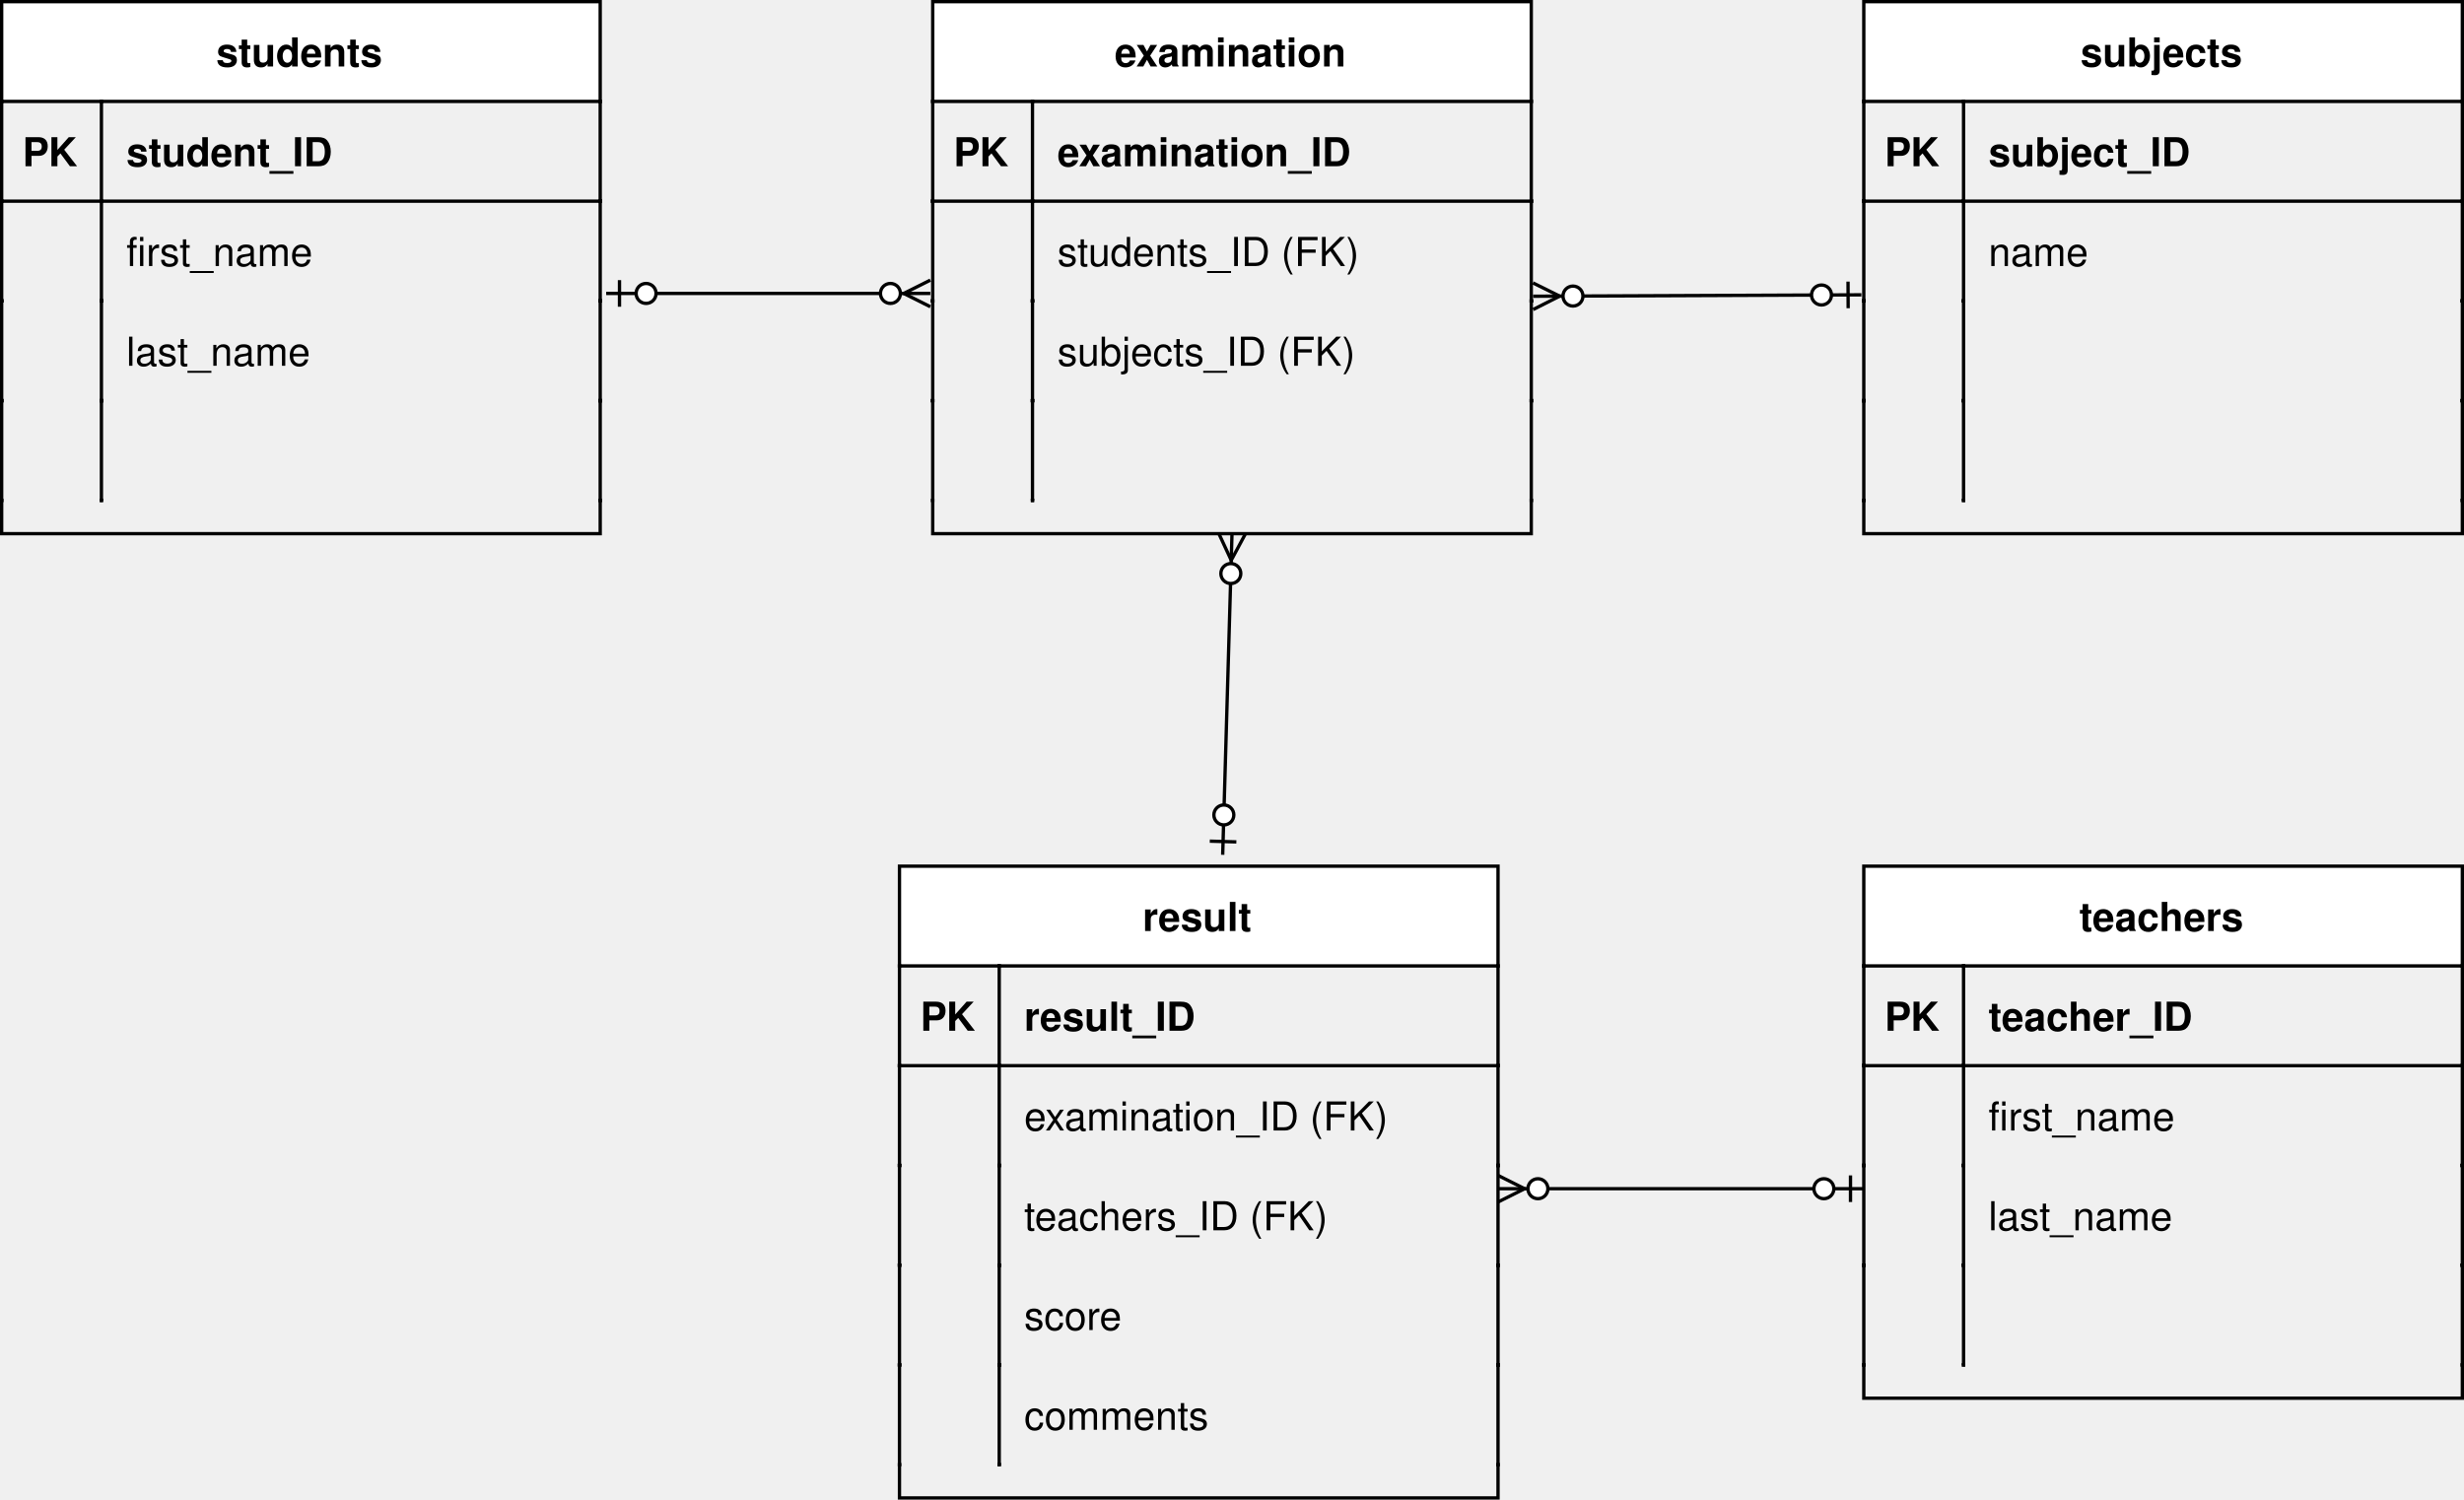
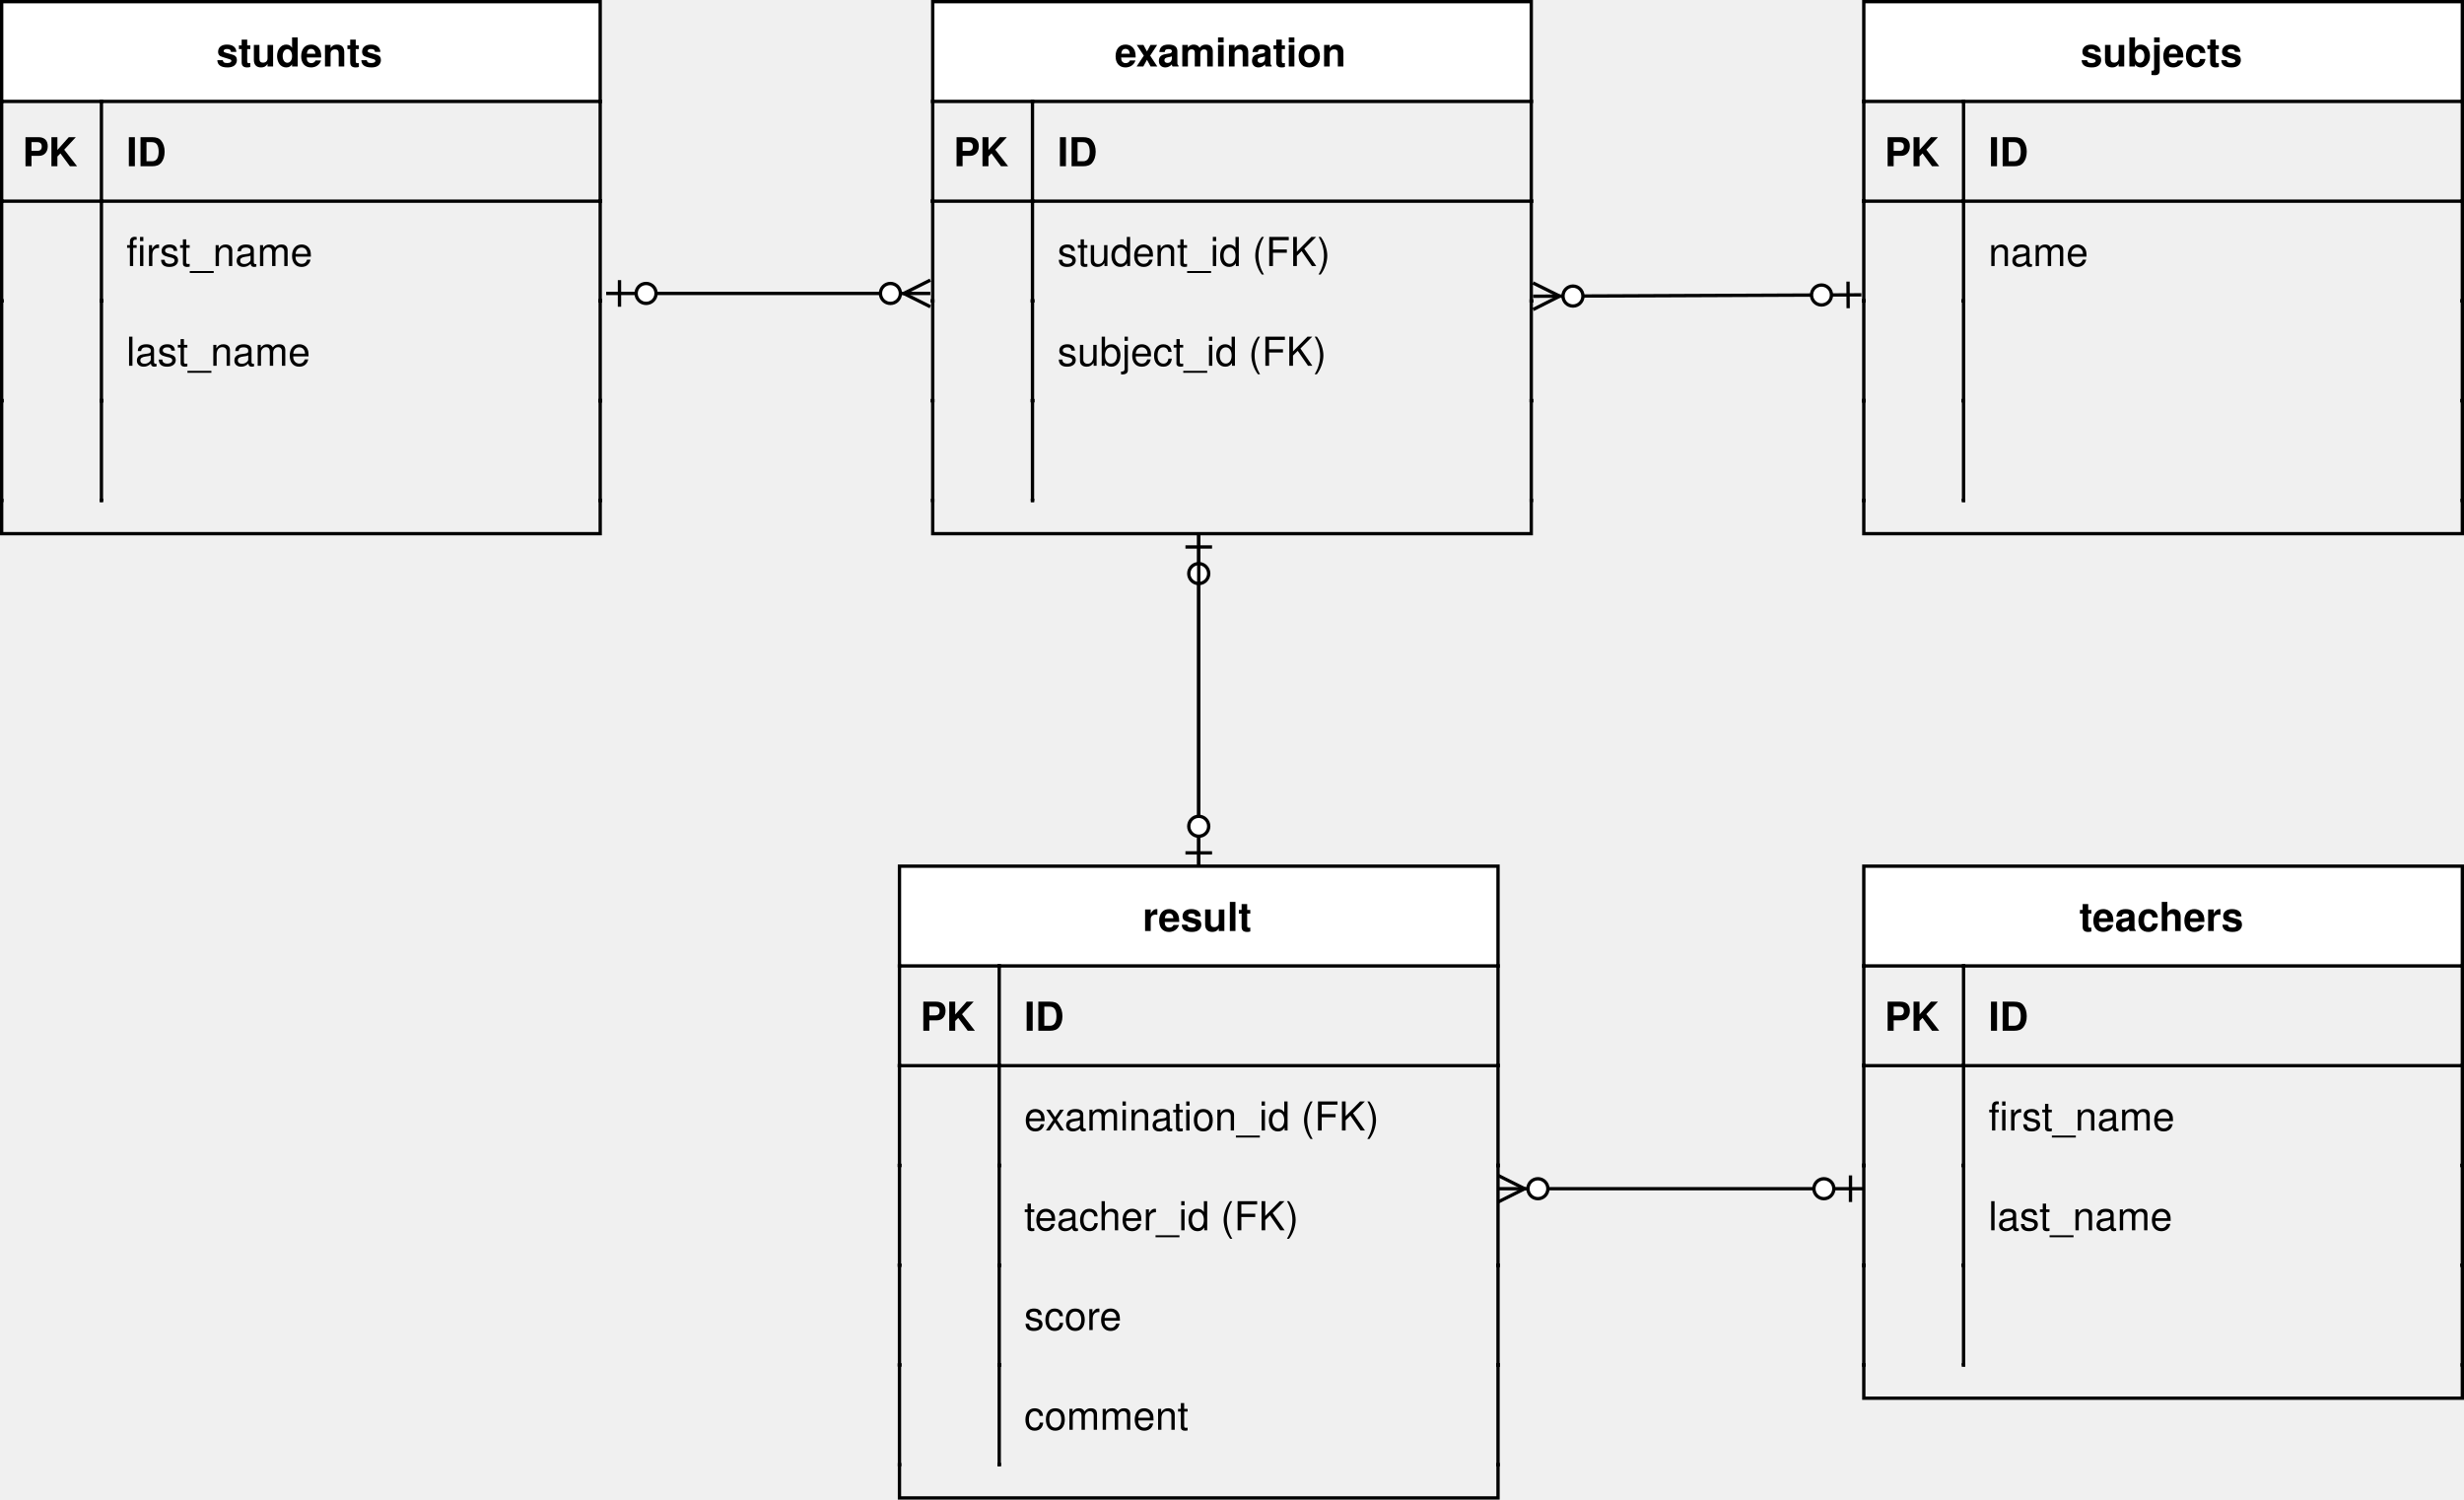
- <svg xmlns="http://www.w3.org/2000/svg" host="65bd71144e" version="1.1" width="741px" height="451px" viewBox="-0.5 -0.5 741 451" content="&lt;mxfile&gt;&lt;diagram id=&quot;EUQJ_varQak57WoPYQ71&quot; name=&quot;ページ1&quot;&gt;7Z3RbqM4FIafJtLuxVZQICGXm7Qzu5pWW7Uj7e7VyA1OworgyDhtMk+/NtiQ4DK1C0OIQapG8QmcwPkPH8NvEkbOfLP/jMF2fY8CGI2urWA/cm5G19eu79F/WeCQBTyLB1Y4DLKQXQSewu+QBy0e3YUBTE4WJAhFJNyeBhcojuGCnMQAxuj1dLElik4/dQtWUAo8LUAkR/8OA7LOor5nFfE/YLhai0+2Lf7OBoiFeSBZgwC9HoWc25EzxwiR7NVmP4cRq52oS7bep4p38w3DMCYqK1zzwr+AaMd3LiG7gK6d8A0kB7HXdFu37CUBzyw0SwjAhIvjWDRAy01AGENMA3Y6jiKwTcJ08SyyDqPgDhzQjohEYjRbhnsYPGbasGWpTHc0GRuy5Eua/IlvDHsbROEqpq8XdFvZJ84wTOi23IGE8CXkWvDyvEBM4P4oxGvzGaINJPhAFxGdymXifWoL2V4L1W2fx9bHio95EPBOW+WpCzHoC65HhTZjSZtKTehekhBEj7TbQbxK5TmtPithgNH2K8ArSHhgi0JWvNuXVG9e5zCK5ihCTMQYxSwTQVv+ZgSXYt1nRAjaCK34rudJ0932ZvSPFmJuXXkjj27unI7tYkz/2OKYzFGcEExbh+WAVMFXyFR8Q8G8X9+XkGvmKErmNKHYRFLs4YueZimwQKGZthxWSY7ycYNo6ZZRypx1GNAj/e06j5XrfFRYR7OuPFlRAe1sIKL9GwMCZ2gXB4kkVr6davr5VTT89ufNmXUUvMuWnSVbsAjj1V225rgktPczhN5XH1Beo8IrpWtY+elFsLbcFB1j7bhF1oocH1as8SMUBqHIpwHaqXKRDQKtY0viLUOckG8x2MCug7ZxYU0Gq3M9gLU+WKdtgtUxAqx54/ULrK4kXgSM4qqGrkZzVTZuBq5qc1XZ0GkErHX9nI6AVb3KJoFVtnYM4am6nEbzVLZ+4B5sQvoBIYorpe6RF+4IVp7FDHcuw6Bp1QzPe7aTZriYO7l8M9zppUfjyh7NERGNNcQ1xDb5fOgOvk0DvG3TEHfN8G3yxusXbGXfRtyHkZLW+uXTl1+7DtzGBTYasIOB0wBg2zTGXTP8G7eX/o0r+zfJ7vk/unnmAXZwdNIyyI7OAFhtwLbqkLt1TZ6OEFa9ygYRVhzh3RGvKZ6qy2kyTz3ZDxJn0Eqde2SPj8U9/mexx73LsGtatcc9dQ3PYI97sl1zofZ43nv9Ot294dhkODTWGtcQ2ugT4eDcNMDaNq1xzwznxuulc+PJzo05dzNqSGo0UgevpgGktmmGe2ZYNV4vrRpx7u2OeE3hdLBqUn1lq2bAqTZOW7W+x3UNnG7wdKxeZZN42rlbbxriqYacRvNUvgTBMNlFpFLlHhnfjvhVHmGi+orYtKdNcPMyrhxaNb7zdu2k8T2Wrxwu1Pge9/LiYSJfPGQwNNb31tDZ5LPgZLiqaAC1bfreEzMuKia9vKiYyBcV5e/fGHTToobGRjNWnlUeGKvN2DaN8End2eCOMNZVLrJJjJUnhgkEizXExt0VriGw0YCt+zsOA2BHLVvjk7oWT0cIq15lkwgruz3JAmFDbt/Q0NRkqIojf2CoDkO9Fhnq25eITFGNfiHTl12bBdpsfvib/BdFTQ1ZjaambPCIi49KnXs0r1j+Qo36vGITX6jxL8OIaXVeMW/YTs4r+rIRc6Hzin4vvRi/0osxdmJRQ2ijT4SDJ9MAa9ucWPTNsGT8XloyvmzJmPbwBQ1hTQarmAcbwFoHrG3OJk7r3mPTDbDmjdcrsE5l48awhy9o6Go0V+ve7z9wddTyJOK0rp/TEbCqV9kksHbuHpumeKoup8k8tS2FozO1WDLH26b7MFuTTcSPHRgHv7PHOtPh7eN3iNFXdA/iw4j75OX3/koFpyLgwz9MzytPDP/NE9LBzV4cqenoIEb7kPDVXD5kq/1mXVm2zwPFqmxwvOYDxCGtTOrTW3lPwEB64LTknCdohxd8KTHbSMQ5g0nkv8uB/DnUJ3a5CGIYARK+nG7ID/rngZ1Ois50xRcDON5dv9Qz2Q7wtYp+kRJ5pUROOVG211KiDzWeAlkabzzeQKxjrHILjW3tFsob2ab5nONWZgndyXv9zEbNtKX4+vVxW2a/Rnq+tnSmpba0PtiWbimRU07UZFsq/GBN022pKvn5pCzPCLri9pu6UkqJKqSkhQOHo8X4f6grN9jz3v6cojOyjB/vEwXn/KedNwt+HfNm4n2EN4KJFGF2iYhZwhZOquLJgl2iV+7qC+jYnaMXHWKEyPHiGGzX9yiAbIn/AQ==&lt;/diagram&gt;&lt;/mxfile&gt;">
+ <svg xmlns="http://www.w3.org/2000/svg" host="65bd71144e" version="1.1" width="741px" height="451px" viewBox="-0.5 -0.5 741 451" content="&lt;mxfile&gt;&lt;diagram id=&quot;EUQJ_varQak57WoPYQ71&quot; name=&quot;ページ1&quot;&gt;7Z1hj6I4GMc/jcndi9uAgOLL05nZu+xMbjK7yd292nSkKhekptQZ3U9/LbSgdJxphUUsJJuNPJZHeP4PP4Z/UQbObL37jMFm9YACGA2GVrAbODeD4dD1Pfo/C+yzgGfxwBKHQRayi8DX8AfkQYtHt2EAk6OBBKGIhJvj4BzFMZyToxjAGL0eD1ug6PhTN2AJpcDXOYjk6N9hQFZZ1PesIv4HDJcr8cm2xd9ZAzGYB5IVCNDrQci5HTgzjBDJXq13Mxix2om6ZOvdnXg33zAMY6KywpAX/gVEW75zCdkGdO2EbyDZi72m27phLwl4ZqFpQgAmXBzHogFabgLCGGIasNPlKAKbJEyHZ5FVGAX3YI+2RCQSS9NFuIPBU6YNG0tluqfJ2CJLvqDJv/KNYW+DKFzG9PWcbiv7xCmGCd2We5AQPkKuBS/PC8QE7g5CvDafIVpDgvd0iOhULhPvU1vI9lqobvs8tjpUfMSDgHfaMk9diEFfcD1OaDOStDmpCd1LEoLoiXY7iJepPMfVZyUMMNp8A3gJCQ9sUMiKd/uS6s3rHEbRDEWIiRijmGUiaMPfjOBCrPuMCEFroRXf9TxputvelP6jhZhZn7yBRzd3RpftYpn+Y8MxmaE4IZi2DssBqYKvkKn4hoJ5v34sIdfMUZTMqUOxsaTY4xc9zVJggUIzbTmskhzl4wbR0i2ilDmrMKBH+tt1HinX+aCwjmZdebKiAtrZQET7NwYETtE2DhJJrHw71fTzJf3+vLmwfoJz2dhpsgHzMF7eZ2uOSgJ7P0Pg3ekDyatVcKV0NSs+uQrGlpuiZYwdNchYkeNsxWo/QmEQinwagJ0oF9kgwDq2JN4ixAn5HoM1bDtoaxfWZLA6wx6s1cE6aRKsjhFgzRuvW2B1JfEiYBRXNXQ1mquyYdNzVZurykZOLWCt6uO0BKzqVTYJrLKlYwhP1eU0mqey5QN3YB3SDwhRfFLqDnngjmDlRUxw5zoMmkZN8LxnW2mCizmT6zfBnU56NK7s0ZhqgmsIbPI50O29mhoY26QJ7prh1eSN1y3Ayl4Nv+fiOx0ytH65+/Jr23lbu75G87X3bGrga5NeuGuGZeN20rJxZcsm2T7/RzfPOL72Hk5aBtnD6fmqzddGPXG3qq3TEsCqV9kgwIojvD3i1cVTdTlN5qknO0D8BNrfFD5gF/qXNMS96zBrGjXEPXUNL2CIe7JZc6WGeN573TrdyX6NqYa4hsBGnwB7w6YGxjZpiHtmGDZeJw0bTzZszLlvUUNSo5HaezQ1ILVJD9wzw6LxOmnRiHNve8SrC6e9RZPqK1s0PU61cdqo5T2qaty0g6cj9SqbxNPW3XBTE0815DSap/IlCIbJNiInVe6Q4e2I390R5qmviE17Ugc3r+PKoVHDO2/XVhreI/nK4UoN71EnLx7G8sWDqYa3hsAmn/7G/eVEDYxt0vAem3E1Me7k1cRYvpo4+NKhaXcpamhsNGPlaeSesdqMbdIBH1edBm4JY13lIpvEWHlGmEAwX0FsHF/V9TWar1V/qaHn66BhS3xc1dppCWDVq2wSYGWXJ5kjbMhtGxqamgxVceT3DNVhqNcgQ337GpEpqtEtZPqyaTNH6zWrihHQ1FDVaGjK9g6/9Oi/PzOQvz+jPp1Yx/dn/OuwYRqdTswbtpXTib5sw1zpdKLfSSfGl50YU6cTNQQ2+gTYWzE1MLbJ6UTfDCfG76QT48tOjGlPVdAQ1mSwitmvHqxVwNrkHOKk6p017QBr3nidAutE9msMe6qChq5Gc7Xq7f09VwcNzx1Oqvo4LQGrepVNAmvr7qypi6fqcprMU9tSEDi1WDKn26b7MF2RdcSPHRgHv7PnNNPF26cfEKNv6AHE+wH3x8vv/ZUKDnch+YdGf7M+WZbLA//ywMjmgZudOFzZwv5g4RHikO5j6rSnsZjuL0to03yOCIiE7lhEiozp0v5wqZxT7hgxfYe2eM4LI77jSsQJZFD81CMMjh5N/S4l8sdOH5noIohhBEj4Ao82453uemQnm4O+FX86cPi7Vqmjsj3iaxXdJCVyS4mccqKsDFKis9pS4WdC6m7Lk5K3RsryhIwrbn6oKqWU6ISUtHBgfzCM/11zcoM97+3PKTojy3h+nygYmLXjS+Cm4Nchb8beObwRTKQIs0tEzBJqEVGJXuJBba2mV26uCujY10AvBZNWrytF5wV3YZQP4y3DrhyKjrHebZY31f2wU7I7ay54Citj5OwmKAE0vxHiZzSBws+yVG8CVUEvJ96HNT9XPKc28egiRogcDsdgs3pAAWQj/gc=&lt;/diagram&gt;&lt;/mxfile&gt;">
  <defs>
    <clipPath id="mx-clip-0-30-30-30-0">
      <rect x="0" y="30" width="30" height="30" />
    </clipPath>
    <clipPath id="mx-clip-36-30-144-30-0">
      <rect x="36" y="30" width="144" height="30" />
    </clipPath>
    <clipPath id="mx-clip-36-60-144-30-0">
      <rect x="36" y="60" width="144" height="30" />
    </clipPath>
    <clipPath id="mx-clip-36-90-144-30-0">
      <rect x="36" y="90" width="144" height="30" />
    </clipPath>
    <clipPath id="mx-clip-280-30-30-30-0">
      <rect x="280" y="30" width="30" height="30" />
    </clipPath>
    <clipPath id="mx-clip-316-30-144-30-0">
      <rect x="316" y="30" width="144" height="30" />
    </clipPath>
    <clipPath id="mx-clip-316-60-144-30-0">
      <rect x="316" y="60" width="144" height="30" />
    </clipPath>
    <clipPath id="mx-clip-316-90-144-30-0">
      <rect x="316" y="90" width="144" height="30" />
    </clipPath>
    <clipPath id="mx-clip-560-30-30-30-0">
      <rect x="560" y="30" width="30" height="30" />
    </clipPath>
    <clipPath id="mx-clip-596-30-144-30-0">
      <rect x="596" y="30" width="144" height="30" />
    </clipPath>
    <clipPath id="mx-clip-596-60-144-30-0">
      <rect x="596" y="60" width="144" height="30" />
    </clipPath>
    <clipPath id="mx-clip-270-290-30-30-0">
      <rect x="270" y="290" width="30" height="30" />
    </clipPath>
    <clipPath id="mx-clip-306-290-144-30-0">
      <rect x="306" y="290" width="144" height="30" />
    </clipPath>
    <clipPath id="mx-clip-306-320-144-30-0">
      <rect x="306" y="320" width="144" height="30" />
    </clipPath>
    <clipPath id="mx-clip-306-350-144-30-0">
      <rect x="306" y="350" width="144" height="30" />
    </clipPath>
    <clipPath id="mx-clip-306-380-144-30-0">
      <rect x="306" y="380" width="144" height="30" />
    </clipPath>
    <clipPath id="mx-clip-306-410-144-30-0">
      <rect x="306" y="410" width="144" height="30" />
    </clipPath>
    <clipPath id="mx-clip-560-290-30-30-0">
      <rect x="560" y="290" width="30" height="30" />
    </clipPath>
    <clipPath id="mx-clip-596-290-144-30-0">
      <rect x="596" y="290" width="144" height="30" />
    </clipPath>
    <clipPath id="mx-clip-596-320-144-30-0">
      <rect x="596" y="320" width="144" height="30" />
    </clipPath>
    <clipPath id="mx-clip-596-350-144-30-0">
      <rect x="596" y="350" width="144" height="30" />
    </clipPath>
  </defs>
  <g>
    <path d="M 0 30 L 0 0 L 180 0 L 180 30" fill="rgb(255, 255, 255)" stroke="rgb(0, 0, 0)" stroke-miterlimit="10" pointer-events="all" />
    <path d="M 0 30 L 0 160 L 180 160 L 180 30" fill="none" stroke="rgb(0, 0, 0)" stroke-miterlimit="10" pointer-events="none" />
    <path d="M 0 30 L 180 30" fill="none" stroke="rgb(0, 0, 0)" stroke-miterlimit="10" pointer-events="none" />
    <path d="M 30 30 L 30 60 L 30 90 L 30 120 L 30 150" fill="none" stroke="rgb(0, 0, 0)" stroke-miterlimit="10" pointer-events="none" />
    <g fill="rgb(0, 0, 0)" font-family="Helvetica" font-weight="bold" pointer-events="none" text-anchor="middle" font-size="12px">
      <text x="89.5" y="19.5">
                students
            </text>
    </g>
    <path d="M 0 30 M 180 30 M 180 60 L 0 60" fill="none" stroke="rgb(0, 0, 0)" stroke-linecap="square" stroke-miterlimit="10" pointer-events="none" />
    <path d="M 0 30 M 30 30 M 30 60 M 0 60" fill="none" stroke="rgb(0, 0, 0)" stroke-linecap="square" stroke-miterlimit="10" pointer-events="none" />
    <g fill="rgb(0, 0, 0)" font-family="Helvetica" font-weight="bold" pointer-events="none" clip-path="url(#mx-clip-0-30-30-30-0)" text-anchor="middle" font-size="12px">
      <text x="14.5" y="49.5">
                PK
            </text>
    </g>
    <path d="M 30 30 M 180 30 M 180 60 M 30 60" fill="none" stroke="rgb(0, 0, 0)" stroke-linecap="square" stroke-miterlimit="10" pointer-events="none" />
    <g fill="rgb(0, 0, 0)" font-family="Helvetica" font-weight="bold" text-decoration="underline" pointer-events="none" clip-path="url(#mx-clip-36-30-144-30-0)" font-size="12px">
      <text x="37.5" y="49.5">
-                 student_ID
+                 ID
            </text>
    </g>
    <path d="M 0 60 M 180 60 M 180 90 M 0 90" fill="none" stroke="rgb(0, 0, 0)" stroke-linecap="square" stroke-miterlimit="10" pointer-events="none" />
    <path d="M 0 60 M 30 60 M 30 90 M 0 90" fill="none" stroke="rgb(0, 0, 0)" stroke-linecap="square" stroke-miterlimit="10" pointer-events="none" />
    <path d="M 30 60 M 180 60 M 180 90 M 30 90" fill="none" stroke="rgb(0, 0, 0)" stroke-linecap="square" stroke-miterlimit="10" pointer-events="none" />
    <g fill="rgb(0, 0, 0)" font-family="Helvetica" pointer-events="none" clip-path="url(#mx-clip-36-60-144-30-0)" font-size="12px">
      <text x="37.5" y="79.5">
                first_name
            </text>
    </g>
    <path d="M 0 90 M 180 90 M 180 120 M 0 120" fill="none" stroke="rgb(0, 0, 0)" stroke-linecap="square" stroke-miterlimit="10" pointer-events="none" />
    <path d="M 0 90 M 30 90 M 30 120 M 0 120" fill="none" stroke="rgb(0, 0, 0)" stroke-linecap="square" stroke-miterlimit="10" pointer-events="none" />
    <path d="M 30 90 M 180 90 M 180 120 M 30 120" fill="none" stroke="rgb(0, 0, 0)" stroke-linecap="square" stroke-miterlimit="10" pointer-events="none" />
    <g fill="rgb(0, 0, 0)" font-family="Helvetica" pointer-events="none" clip-path="url(#mx-clip-36-90-144-30-0)" font-size="12px">
      <text x="37.5" y="109.5">
                last_name
            </text>
    </g>
    <path d="M 0 120 M 180 120 M 180 150 M 0 150" fill="none" stroke="rgb(0, 0, 0)" stroke-linecap="square" stroke-miterlimit="10" pointer-events="none" />
    <path d="M 0 120 M 30 120 M 30 150 M 0 150" fill="none" stroke="rgb(0, 0, 0)" stroke-linecap="square" stroke-miterlimit="10" pointer-events="none" />
    <path d="M 30 120 M 180 120 M 180 150 M 30 150" fill="none" stroke="rgb(0, 0, 0)" stroke-linecap="square" stroke-miterlimit="10" pointer-events="none" />
    <path d="M 280 30 L 280 0 L 460 0 L 460 30" fill="rgb(255, 255, 255)" stroke="rgb(0, 0, 0)" stroke-miterlimit="10" pointer-events="none" />
    <path d="M 280 30 L 280 160 L 460 160 L 460 30" fill="none" stroke="rgb(0, 0, 0)" stroke-miterlimit="10" pointer-events="none" />
    <path d="M 280 30 L 460 30" fill="none" stroke="rgb(0, 0, 0)" stroke-miterlimit="10" pointer-events="none" />
    <path d="M 310 30 L 310 60 L 310 90 L 310 120 L 310 150" fill="none" stroke="rgb(0, 0, 0)" stroke-miterlimit="10" pointer-events="none" />
    <g fill="rgb(0, 0, 0)" font-family="Helvetica" font-weight="bold" pointer-events="none" text-anchor="middle" font-size="12px">
      <text x="369.5" y="19.5">
                examination
            </text>
    </g>
    <path d="M 280 30 M 460 30 M 460 60 L 280 60" fill="none" stroke="rgb(0, 0, 0)" stroke-linecap="square" stroke-miterlimit="10" pointer-events="none" />
    <path d="M 280 30 M 310 30 M 310 60 M 280 60" fill="none" stroke="rgb(0, 0, 0)" stroke-linecap="square" stroke-miterlimit="10" pointer-events="none" />
    <g fill="rgb(0, 0, 0)" font-family="Helvetica" font-weight="bold" pointer-events="none" clip-path="url(#mx-clip-280-30-30-30-0)" text-anchor="middle" font-size="12px">
      <text x="294.5" y="49.5">
                PK
            </text>
    </g>
    <path d="M 310 30 M 460 30 M 460 60 M 310 60" fill="none" stroke="rgb(0, 0, 0)" stroke-linecap="square" stroke-miterlimit="10" pointer-events="none" />
    <g fill="rgb(0, 0, 0)" font-family="Helvetica" font-weight="bold" text-decoration="underline" pointer-events="none" clip-path="url(#mx-clip-316-30-144-30-0)" font-size="12px">
      <text x="317.5" y="49.5">
-                 examination_ID
+                 ID
            </text>
    </g>
    <path d="M 280 60 M 460 60 M 460 90 M 280 90" fill="none" stroke="rgb(0, 0, 0)" stroke-linecap="square" stroke-miterlimit="10" pointer-events="none" />
    <path d="M 280 60 M 310 60 M 310 90 M 280 90" fill="none" stroke="rgb(0, 0, 0)" stroke-linecap="square" stroke-miterlimit="10" pointer-events="none" />
    <path d="M 310 60 M 460 60 M 460 90 M 310 90" fill="none" stroke="rgb(0, 0, 0)" stroke-linecap="square" stroke-miterlimit="10" pointer-events="none" />
    <g fill="rgb(0, 0, 0)" font-family="Helvetica" pointer-events="none" clip-path="url(#mx-clip-316-60-144-30-0)" font-size="12px">
      <text x="317.5" y="79.5">
-                 students_ID (FK)
+                 student_id (FK)
            </text>
    </g>
    <path d="M 280 90 M 460 90 M 460 120 M 280 120" fill="none" stroke="rgb(0, 0, 0)" stroke-linecap="square" stroke-miterlimit="10" pointer-events="none" />
    <path d="M 280 90 M 310 90 M 310 120 M 280 120" fill="none" stroke="rgb(0, 0, 0)" stroke-linecap="square" stroke-miterlimit="10" pointer-events="none" />
    <path d="M 310 90 M 460 90 M 460 120 M 310 120" fill="none" stroke="rgb(0, 0, 0)" stroke-linecap="square" stroke-miterlimit="10" pointer-events="none" />
    <g fill="rgb(0, 0, 0)" font-family="Helvetica" pointer-events="none" clip-path="url(#mx-clip-316-90-144-30-0)" font-size="12px">
      <text x="317.5" y="109.5">
-                 subjects_ID (FK)
+                 subject_id (FK)
            </text>
    </g>
    <path d="M 280 120 M 460 120 M 460 150 M 280 150" fill="none" stroke="rgb(0, 0, 0)" stroke-linecap="square" stroke-miterlimit="10" pointer-events="none" />
    <path d="M 280 120 M 310 120 M 310 150 M 280 150" fill="none" stroke="rgb(0, 0, 0)" stroke-linecap="square" stroke-miterlimit="10" pointer-events="none" />
    <path d="M 310 120 M 460 120 M 460 150 M 310 150" fill="none" stroke="rgb(0, 0, 0)" stroke-linecap="square" stroke-miterlimit="10" pointer-events="none" />
    <path d="M 560 30 L 560 0 L 740 0 L 740 30" fill="rgb(255, 255, 255)" stroke="rgb(0, 0, 0)" stroke-miterlimit="10" pointer-events="none" />
    <path d="M 560 30 L 560 160 L 740 160 L 740 30" fill="none" stroke="rgb(0, 0, 0)" stroke-miterlimit="10" pointer-events="none" />
    <path d="M 560 30 L 740 30" fill="none" stroke="rgb(0, 0, 0)" stroke-miterlimit="10" pointer-events="none" />
    <path d="M 590 30 L 590 60 L 590 90 L 590 120 L 590 150" fill="none" stroke="rgb(0, 0, 0)" stroke-miterlimit="10" pointer-events="none" />
    <g fill="rgb(0, 0, 0)" font-family="Helvetica" font-weight="bold" pointer-events="none" text-anchor="middle" font-size="12px">
      <text x="649.5" y="19.5">
                subjects
            </text>
    </g>
    <path d="M 560 30 M 740 30 M 740 60 L 560 60" fill="none" stroke="rgb(0, 0, 0)" stroke-linecap="square" stroke-miterlimit="10" pointer-events="none" />
    <path d="M 560 30 M 590 30 M 590 60 M 560 60" fill="none" stroke="rgb(0, 0, 0)" stroke-linecap="square" stroke-miterlimit="10" pointer-events="none" />
    <g fill="rgb(0, 0, 0)" font-family="Helvetica" font-weight="bold" pointer-events="none" clip-path="url(#mx-clip-560-30-30-30-0)" text-anchor="middle" font-size="12px">
      <text x="574.5" y="49.5">
                PK
            </text>
    </g>
    <path d="M 590 30 M 740 30 M 740 60 M 590 60" fill="none" stroke="rgb(0, 0, 0)" stroke-linecap="square" stroke-miterlimit="10" pointer-events="none" />
    <g fill="rgb(0, 0, 0)" font-family="Helvetica" font-weight="bold" text-decoration="underline" pointer-events="none" clip-path="url(#mx-clip-596-30-144-30-0)" font-size="12px">
      <text x="597.5" y="49.5">
-                 subject_ID
+                 ID
            </text>
    </g>
    <path d="M 560 60 M 740 60 M 740 90 M 560 90" fill="none" stroke="rgb(0, 0, 0)" stroke-linecap="square" stroke-miterlimit="10" pointer-events="none" />
    <path d="M 560 60 M 590 60 M 590 90 M 560 90" fill="none" stroke="rgb(0, 0, 0)" stroke-linecap="square" stroke-miterlimit="10" pointer-events="none" />
    <path d="M 590 60 M 740 60 M 740 90 M 590 90" fill="none" stroke="rgb(0, 0, 0)" stroke-linecap="square" stroke-miterlimit="10" pointer-events="none" />
    <g fill="rgb(0, 0, 0)" font-family="Helvetica" pointer-events="none" clip-path="url(#mx-clip-596-60-144-30-0)" font-size="12px">
      <text x="597.5" y="79.5">
                name
            </text>
    </g>
    <path d="M 560 90 M 740 90 M 740 120 M 560 120" fill="none" stroke="rgb(0, 0, 0)" stroke-linecap="square" stroke-miterlimit="10" pointer-events="none" />
    <path d="M 560 90 M 590 90 M 590 120 M 560 120" fill="none" stroke="rgb(0, 0, 0)" stroke-linecap="square" stroke-miterlimit="10" pointer-events="none" />
    <path d="M 590 90 M 740 90 M 740 120 M 590 120" fill="none" stroke="rgb(0, 0, 0)" stroke-linecap="square" stroke-miterlimit="10" pointer-events="none" />
    <path d="M 560 120 M 740 120 M 740 150 M 560 150" fill="none" stroke="rgb(0, 0, 0)" stroke-linecap="square" stroke-miterlimit="10" pointer-events="none" />
    <path d="M 560 120 M 590 120 M 590 150 M 560 150" fill="none" stroke="rgb(0, 0, 0)" stroke-linecap="square" stroke-miterlimit="10" pointer-events="none" />
    <path d="M 590 120 M 740 120 M 740 150 M 590 150" fill="none" stroke="rgb(0, 0, 0)" stroke-linecap="square" stroke-miterlimit="10" pointer-events="none" />
    <path d="M 270 290 L 270 260 L 450 260 L 450 290" fill="rgb(255, 255, 255)" stroke="rgb(0, 0, 0)" stroke-miterlimit="10" pointer-events="none" />
    <path d="M 270 290 L 270 450 L 450 450 L 450 290" fill="none" stroke="rgb(0, 0, 0)" stroke-miterlimit="10" pointer-events="none" />
    <path d="M 270 290 L 450 290" fill="none" stroke="rgb(0, 0, 0)" stroke-miterlimit="10" pointer-events="none" />
    <path d="M 300 290 L 300 320 L 300 350 L 300 380 L 300 410 L 300 440" fill="none" stroke="rgb(0, 0, 0)" stroke-miterlimit="10" pointer-events="none" />
    <g fill="rgb(0, 0, 0)" font-family="Helvetica" font-weight="bold" pointer-events="none" text-anchor="middle" font-size="12px">
      <text x="359.5" y="279.5">
                result
            </text>
    </g>
    <path d="M 270 290 M 450 290 M 450 320 L 270 320" fill="none" stroke="rgb(0, 0, 0)" stroke-linecap="square" stroke-miterlimit="10" pointer-events="none" />
    <path d="M 270 290 M 300 290 M 300 320 M 270 320" fill="none" stroke="rgb(0, 0, 0)" stroke-linecap="square" stroke-miterlimit="10" pointer-events="none" />
    <g fill="rgb(0, 0, 0)" font-family="Helvetica" font-weight="bold" pointer-events="none" clip-path="url(#mx-clip-270-290-30-30-0)" text-anchor="middle" font-size="12px">
      <text x="284.5" y="309.5">
                PK
            </text>
    </g>
    <path d="M 300 290 M 450 290 M 450 320 M 300 320" fill="none" stroke="rgb(0, 0, 0)" stroke-linecap="square" stroke-miterlimit="10" pointer-events="none" />
    <g fill="rgb(0, 0, 0)" font-family="Helvetica" font-weight="bold" text-decoration="underline" pointer-events="none" clip-path="url(#mx-clip-306-290-144-30-0)" font-size="12px">
      <text x="307.5" y="309.5">
-                 result_ID
+                 ID
            </text>
    </g>
    <path d="M 270 320 M 450 320 M 450 350 M 270 350" fill="none" stroke="rgb(0, 0, 0)" stroke-linecap="square" stroke-miterlimit="10" pointer-events="none" />
    <path d="M 270 320 M 300 320 M 300 350 M 270 350" fill="none" stroke="rgb(0, 0, 0)" stroke-linecap="square" stroke-miterlimit="10" pointer-events="none" />
    <path d="M 300 320 M 450 320 M 450 350 M 300 350" fill="none" stroke="rgb(0, 0, 0)" stroke-linecap="square" stroke-miterlimit="10" pointer-events="none" />
    <g fill="rgb(0, 0, 0)" font-family="Helvetica" pointer-events="none" clip-path="url(#mx-clip-306-320-144-30-0)" font-size="12px">
      <text x="307.5" y="339.5">
-                 examination_ID (FK)
+                 examination_id (FK)
            </text>
    </g>
    <path d="M 270 350 M 450 350 M 450 380 M 270 380" fill="none" stroke="rgb(0, 0, 0)" stroke-linecap="square" stroke-miterlimit="10" pointer-events="none" />
    <path d="M 270 350 M 300 350 M 300 380 M 270 380" fill="none" stroke="rgb(0, 0, 0)" stroke-linecap="square" stroke-miterlimit="10" pointer-events="none" />
    <path d="M 300 350 M 450 350 M 450 380 M 300 380" fill="none" stroke="rgb(0, 0, 0)" stroke-linecap="square" stroke-miterlimit="10" pointer-events="none" />
    <g fill="rgb(0, 0, 0)" font-family="Helvetica" pointer-events="none" clip-path="url(#mx-clip-306-350-144-30-0)" font-size="12px">
      <text x="307.5" y="369.5">
-                 teachers_ID (FK)
+                 teacher_id (FK)
            </text>
    </g>
    <path d="M 270 380 M 450 380 M 450 410 M 270 410" fill="none" stroke="rgb(0, 0, 0)" stroke-linecap="square" stroke-miterlimit="10" pointer-events="none" />
    <path d="M 270 380 M 300 380 M 300 410 M 270 410" fill="none" stroke="rgb(0, 0, 0)" stroke-linecap="square" stroke-miterlimit="10" pointer-events="none" />
    <path d="M 300 380 M 450 380 M 450 410 M 300 410" fill="none" stroke="rgb(0, 0, 0)" stroke-linecap="square" stroke-miterlimit="10" pointer-events="none" />
    <g fill="rgb(0, 0, 0)" font-family="Helvetica" pointer-events="none" clip-path="url(#mx-clip-306-380-144-30-0)" font-size="12px">
      <text x="307.5" y="399.5">
                score
            </text>
    </g>
    <path d="M 270 410 M 450 410 M 450 440 M 270 440" fill="none" stroke="rgb(0, 0, 0)" stroke-linecap="square" stroke-miterlimit="10" pointer-events="none" />
    <path d="M 270 410 M 300 410 M 300 440 M 270 440" fill="none" stroke="rgb(0, 0, 0)" stroke-linecap="square" stroke-miterlimit="10" pointer-events="none" />
    <path d="M 300 410 M 450 410 M 450 440 M 300 440" fill="none" stroke="rgb(0, 0, 0)" stroke-linecap="square" stroke-miterlimit="10" pointer-events="none" />
    <g fill="rgb(0, 0, 0)" font-family="Helvetica" pointer-events="none" clip-path="url(#mx-clip-306-410-144-30-0)" font-size="12px">
      <text x="307.5" y="429.5">
-                 comments
+                 comment
            </text>
    </g>
    <path d="M 560 290 L 560 260 L 740 260 L 740 290" fill="rgb(255, 255, 255)" stroke="rgb(0, 0, 0)" stroke-miterlimit="10" pointer-events="none" />
    <path d="M 560 290 L 560 420 L 740 420 L 740 290" fill="none" stroke="rgb(0, 0, 0)" stroke-miterlimit="10" pointer-events="none" />
    <path d="M 560 290 L 740 290" fill="none" stroke="rgb(0, 0, 0)" stroke-miterlimit="10" pointer-events="none" />
    <path d="M 590 290 L 590 320 L 590 350 L 590 380 L 590 410" fill="none" stroke="rgb(0, 0, 0)" stroke-miterlimit="10" pointer-events="none" />
    <g fill="rgb(0, 0, 0)" font-family="Helvetica" font-weight="bold" pointer-events="none" text-anchor="middle" font-size="12px">
      <text x="649.5" y="279.5">
                teachers
            </text>
    </g>
    <path d="M 560 290 M 740 290 M 740 320 L 560 320" fill="none" stroke="rgb(0, 0, 0)" stroke-linecap="square" stroke-miterlimit="10" pointer-events="none" />
    <path d="M 560 290 M 590 290 M 590 320 M 560 320" fill="none" stroke="rgb(0, 0, 0)" stroke-linecap="square" stroke-miterlimit="10" pointer-events="none" />
    <g fill="rgb(0, 0, 0)" font-family="Helvetica" font-weight="bold" pointer-events="none" clip-path="url(#mx-clip-560-290-30-30-0)" text-anchor="middle" font-size="12px">
      <text x="574.5" y="309.5">
                PK
            </text>
    </g>
    <path d="M 590 290 M 740 290 M 740 320 M 590 320" fill="none" stroke="rgb(0, 0, 0)" stroke-linecap="square" stroke-miterlimit="10" pointer-events="none" />
    <g fill="rgb(0, 0, 0)" font-family="Helvetica" font-weight="bold" text-decoration="underline" pointer-events="none" clip-path="url(#mx-clip-596-290-144-30-0)" font-size="12px">
      <text x="597.5" y="309.5">
-                 teacher_ID
+                 ID
            </text>
    </g>
    <path d="M 560 320 M 740 320 M 740 350 M 560 350" fill="none" stroke="rgb(0, 0, 0)" stroke-linecap="square" stroke-miterlimit="10" pointer-events="none" />
    <path d="M 560 320 M 590 320 M 590 350 M 560 350" fill="none" stroke="rgb(0, 0, 0)" stroke-linecap="square" stroke-miterlimit="10" pointer-events="none" />
    <path d="M 590 320 M 740 320 M 740 350 M 590 350" fill="none" stroke="rgb(0, 0, 0)" stroke-linecap="square" stroke-miterlimit="10" pointer-events="none" />
    <g fill="rgb(0, 0, 0)" font-family="Helvetica" pointer-events="none" clip-path="url(#mx-clip-596-320-144-30-0)" font-size="12px">
      <text x="597.5" y="339.5">
                first_name
            </text>
    </g>
    <path d="M 560 350 M 740 350 M 740 380 M 560 380" fill="none" stroke="rgb(0, 0, 0)" stroke-linecap="square" stroke-miterlimit="10" pointer-events="none" />
    <path d="M 560 350 M 590 350 M 590 380 M 560 380" fill="none" stroke="rgb(0, 0, 0)" stroke-linecap="square" stroke-miterlimit="10" pointer-events="none" />
    <path d="M 590 350 M 740 350 M 740 380 M 590 380" fill="none" stroke="rgb(0, 0, 0)" stroke-linecap="square" stroke-miterlimit="10" pointer-events="none" />
    <g fill="rgb(0, 0, 0)" font-family="Helvetica" pointer-events="none" clip-path="url(#mx-clip-596-350-144-30-0)" font-size="12px">
      <text x="597.5" y="369.5">
                last_name
            </text>
    </g>
    <path d="M 560 380 M 740 380 M 740 410 M 560 410" fill="none" stroke="rgb(0, 0, 0)" stroke-linecap="square" stroke-miterlimit="10" pointer-events="none" />
    <path d="M 560 380 M 590 380 M 590 410 M 560 410" fill="none" stroke="rgb(0, 0, 0)" stroke-linecap="square" stroke-miterlimit="10" pointer-events="none" />
    <path d="M 590 380 M 740 380 M 740 410 M 590 410" fill="none" stroke="rgb(0, 0, 0)" stroke-linecap="square" stroke-miterlimit="10" pointer-events="none" />
-     <path d="M 367.2 256.58 L 370 160" fill="none" stroke="rgb(0, 0, 0)" stroke-miterlimit="10" pointer-events="none" />
-     <ellipse cx="367.55" cy="244.59" rx="3" ry="3" fill="#ffffff" stroke="rgb(0, 0, 0)" pointer-events="none" />
-     <path d="M 363.32 252.47 L 371.31 252.7" fill="none" stroke="rgb(0, 0, 0)" stroke-miterlimit="10" pointer-events="none" />
-     <ellipse cx="369.65" cy="171.99" rx="3" ry="3" fill="#ffffff" stroke="rgb(0, 0, 0)" pointer-events="none" />
-     <path d="M 366 159.88 L 369.77 168 L 374 160.12" fill="none" stroke="rgb(0, 0, 0)" stroke-miterlimit="10" pointer-events="none" />
    <path d="M 559.28 88.17 L 460.54 88.59" fill="none" stroke="rgb(0, 0, 0)" stroke-miterlimit="10" pointer-events="none" />
    <ellipse cx="547.28" cy="88.22" rx="3" ry="3" fill="#ffffff" stroke="rgb(0, 0, 0)" pointer-events="none" />
    <path d="M 555.3 92.19 L 555.26 84.19" fill="none" stroke="rgb(0, 0, 0)" stroke-miterlimit="10" pointer-events="none" />
    <ellipse cx="472.54" cy="88.54" rx="3" ry="3" fill="#ffffff" stroke="rgb(0, 0, 0)" pointer-events="none" />
    <path d="M 460.56 92.59 L 468.54 88.56 L 460.52 84.59" fill="none" stroke="rgb(0, 0, 0)" stroke-miterlimit="10" pointer-events="none" />
    <path d="M 560 357 L 520 357 Q 510 357 500 357 L 450 357" fill="none" stroke="rgb(0, 0, 0)" stroke-miterlimit="10" pointer-events="none" />
    <ellipse cx="548" cy="357" rx="3" ry="3" fill="#ffffff" stroke="rgb(0, 0, 0)" pointer-events="none" />
    <path d="M 556 361 L 556 353" fill="none" stroke="rgb(0, 0, 0)" stroke-miterlimit="10" pointer-events="none" />
    <ellipse cx="462" cy="357" rx="3" ry="3" fill="#ffffff" stroke="rgb(0, 0, 0)" pointer-events="none" />
    <path d="M 450 361 L 458 357 L 450 353" fill="none" stroke="rgb(0, 0, 0)" stroke-miterlimit="10" pointer-events="none" />
    <path d="M 181.8 87.75 L 279.28 87.75" fill="none" stroke="rgb(0, 0, 0)" stroke-miterlimit="10" pointer-events="none" />
    <ellipse cx="193.8" cy="87.75" rx="3" ry="3" fill="#ffffff" stroke="rgb(0, 0, 0)" pointer-events="none" />
    <path d="M 185.8 83.75 L 185.8 91.75" fill="none" stroke="rgb(0, 0, 0)" stroke-miterlimit="10" pointer-events="none" />
    <ellipse cx="267.28" cy="87.75" rx="3" ry="3" fill="#ffffff" stroke="rgb(0, 0, 0)" pointer-events="none" />
    <path d="M 279.28 83.75 L 271.28 87.75 L 279.28 91.75" fill="none" stroke="rgb(0, 0, 0)" stroke-miterlimit="10" pointer-events="none" />
+     <path d="M 360 260 L 360 160" fill="none" stroke="rgb(0, 0, 0)" stroke-miterlimit="10" pointer-events="none" />
+     <ellipse cx="360" cy="172" rx="3" ry="3" fill="#ffffff" stroke="rgb(0, 0, 0)" pointer-events="none" />
+     <path d="M 364 164 L 356 164" fill="none" stroke="rgb(0, 0, 0)" stroke-miterlimit="10" pointer-events="none" />
+     <path d="M 360 160 L 360 260" fill="none" stroke="rgb(0, 0, 0)" stroke-miterlimit="10" pointer-events="none" />
+     <ellipse cx="360" cy="248" rx="3" ry="3" fill="#ffffff" stroke="rgb(0, 0, 0)" pointer-events="none" />
+     <path d="M 356 256 L 364 256" fill="none" stroke="rgb(0, 0, 0)" stroke-miterlimit="10" pointer-events="none" />
  </g>
</svg>
